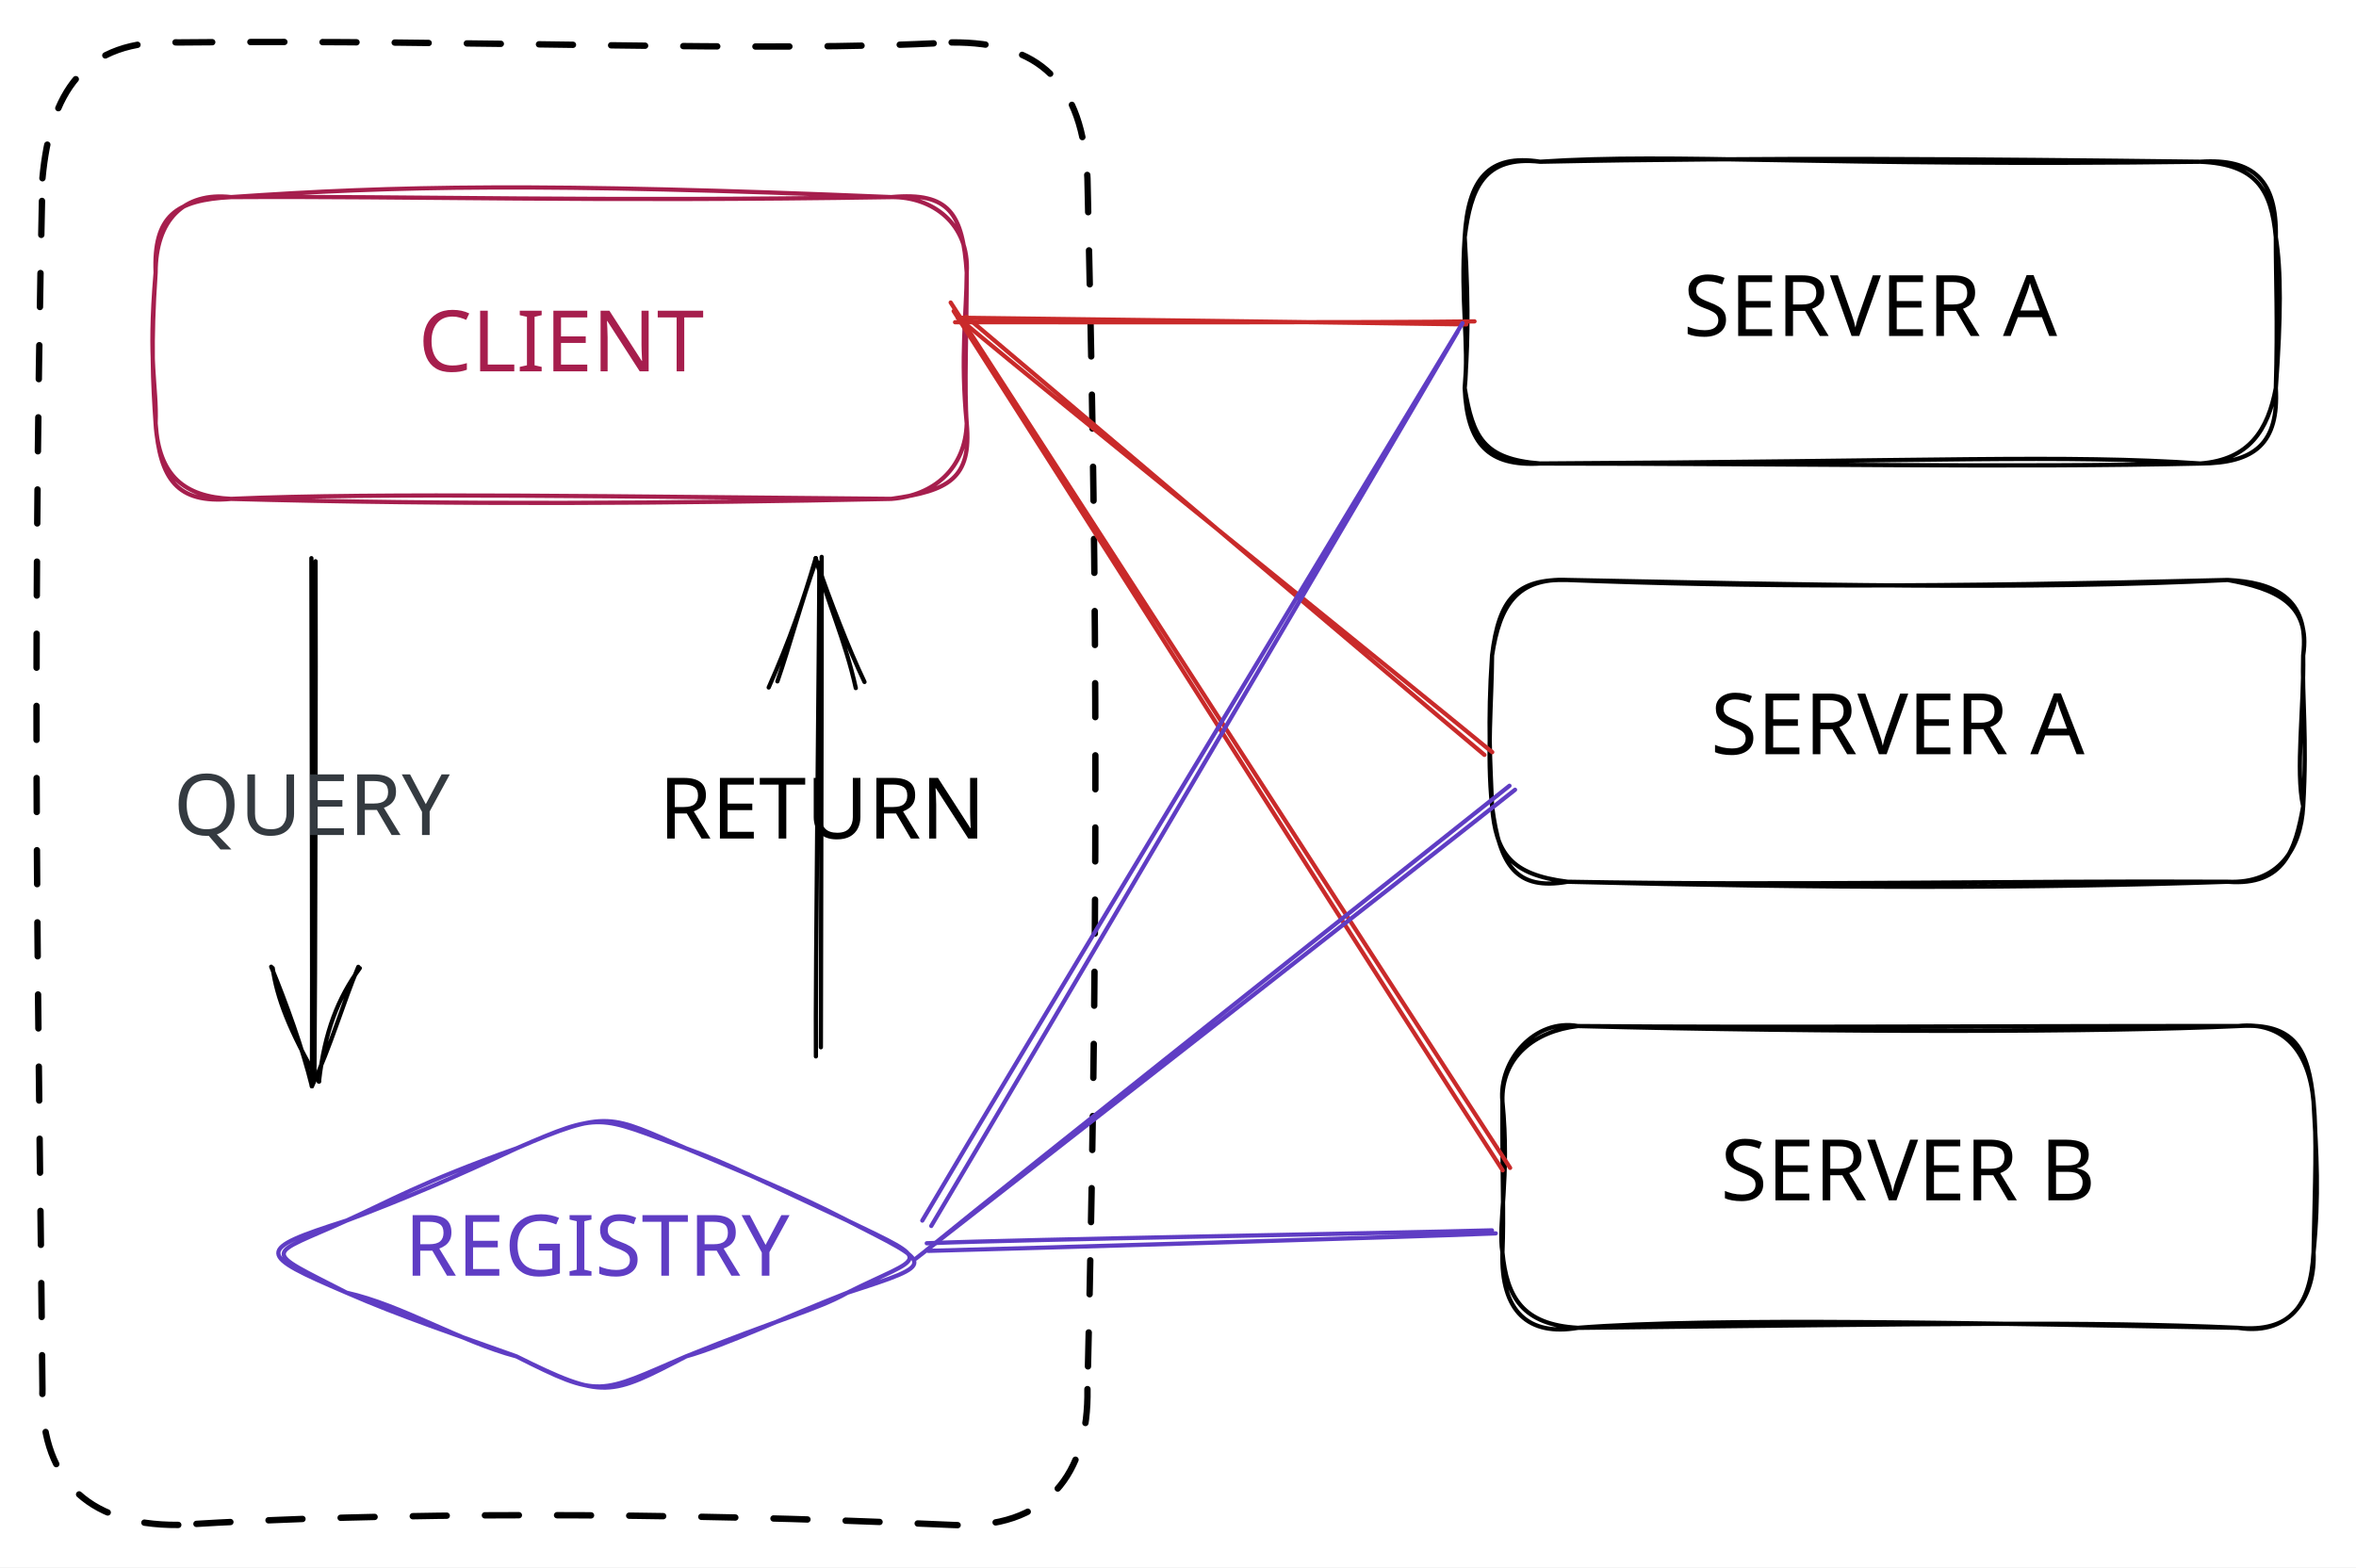
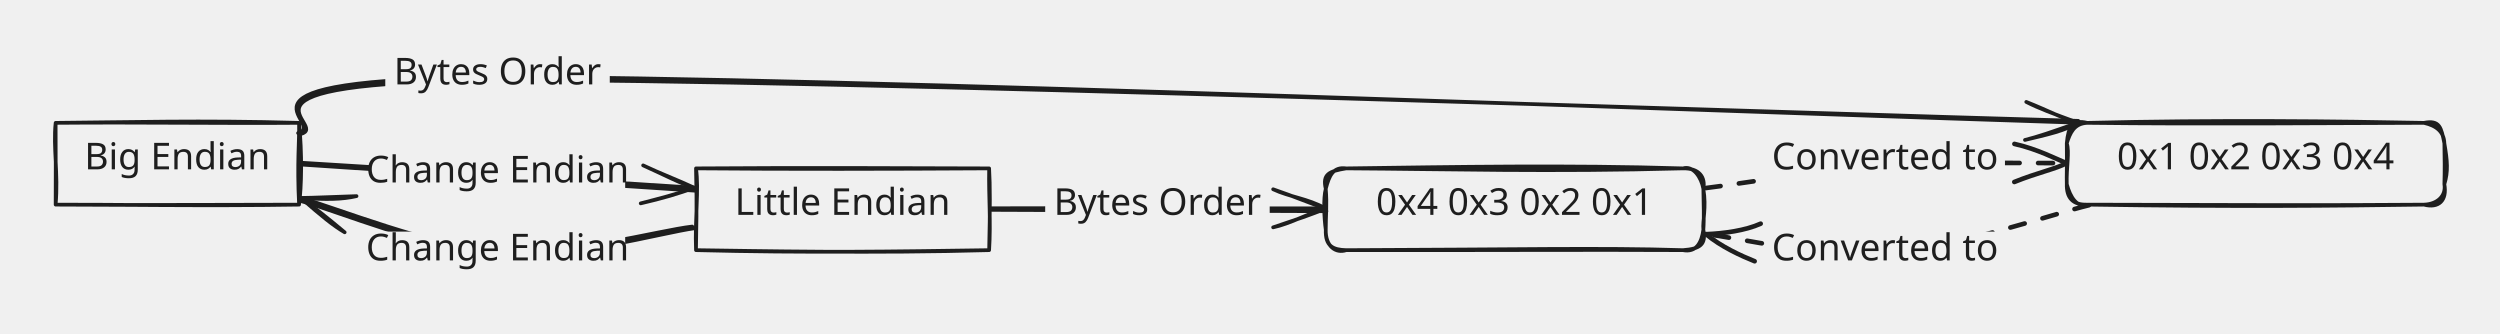
- <svg xmlns="http://www.w3.org/2000/svg" version="1.1" viewBox="0 0 555.111 369.333" width="555.111" height="369.333">
+ <svg xmlns="http://www.w3.org/2000/svg" version="1.1" viewBox="0 0 1348.068 179.887" width="1348.068" height="179.887">
  
-   eyJ2ZXJzaW9uIjoiMSIsImVuY29kaW5nIjoiYnN0cmluZyIsImNvbXByZXNzZWQiOnRydWUsImVuY29kZWQiOiJ4nO1cXFtT4khcdTAwMTR+91dY7uvA9v0yb4KMXHUwMDAz421cdTAwMDBHZWtrKkNcIkYgQVx1MDAxMlx1MDAwNN2a/74nQUlcYlx1MDAwNImCk62dnlx1MDAxYYXuTtKX8/X3ndNcdTAwMWT/2dnd3fNcdTAwMWZcdTAwMDbW3sfdPWvSNnq2OTTGe1x1MDAxZoL8e2vo2a5cdTAwMDNFJPzuuaNhO6x54/tcdTAwMDPv459/XHUwMDFhg0GxY/s/XFy3W2y7/ellVs/qW47vQcW/4Pvu7j/hz9iDhlbbN5xOz1xuL1xii6JnMZLMPHGd8LGMXHRBXHUwMDE0k2xWwfZcdTAwMGXgab5lQum10fOsqCTI2rv63DYnZfus6d+5bumRX/Tco2b00Gu712v4XHUwMDBmvWmfjPbNaFx1MDAxOGuS51x1MDAwZt2udWGb/lxylONE/uw60/BuoFx1MDAwMbPioTvq3DiW581d5Fx1MDAwZYy27T9cdTAwMDR5XGLNcqeD8HE3ypnAN0pIUUDigmmGXHUwMDE5XHUwMDEys9LgeoJkXHUwMDExXHUwMDA3iXGENaeYJFpWdnvuMGjZXHUwMDFmKExR035cdTAwMTjtblx1MDAwN9rnmLM6/tBwvIExhFx0i+qNn/pMmChcdTAwMTJIXFxzgpliVM2q3Fh258ZcdTAwMGZcdTAwMWHLdJFCYpQjrriOJsezwnnRUmOqYvlBXHUwMDBiXHUwMDA2VTO0j7/jw+aYT8P2bDCRydCnnJ9RX4L6lZipRbdcdTAwMWFcckxjalx1MDAxM1goKTlcdTAwMTNaU61n5T3b6UKhM+r1ojy33Y3MaCf2rGzWq2Sa9WItXHUwMDE1tIdKtbb5lvRB9Xvj+Or85FHWhuWzXHUwMDFm7v6Xk1xym6/nXHUwMDAy5DdqvalcdTAwMDZcdTAwMTFaL6NFXHUwMDBlSVx1MDAxMo60XHUwMDA0XHUwMDEzT7deQ2CLma+3XqxxXHUwMDFhUGbWK1OrPFmvYlxiXHUwMDBirmLN3JL5zq6Jro7ZnG9Nolx1MDAxZcYs5OiqTu3OUVx1MDAxM09GrW/71qWm49OzvVm9n1x1MDAxZpbfdnox7p2NLP+iVJnc305q6PzWbNRcdTAwMDfzT3l+vjFcdTAwMWO643Xv651cdTAwMGVrJ9WTUfVx4p02PpVH142yWu++T59WYFlcdTAwMTMgXHUwMDAxuiksz41rXGbGmKbBmGqsXGJcdTAwMTjE2iBePkU5XHUwMDA3MUOsqJTSXGJJXHUwMDBla9ZcdTAwMDKKXHUwMDA1L1xugFxyXHUwMDAxXGIjycj2QKzQXCJoiUyiXHUwMDE0I6klw1xuq1xmMJ2zmSx0wphcdTAwMTRcdTAwMTJlMMFosl3Hb9iPVkjjc7mfjL7de5ibr9A2YXzKR9XKSTM+hJ5cdTAwMDXPnHLKXFzt/Z7dXHSsd69ccr2whnOG7dsg7mZcdTAwMTX6tmnGXHSsXHJNMOCew+o6xONcdTAwMGXtju1cdTAwMTi95nxcdTAwMGJXXCLNtI2+65jLwYbS0IYl51pRvb7k81x1MDAwZva5PVx1MDAxZd9cdTAwMTfuW/fnLdHqXHUwMDFig0cr73Cjkq3gTMZ1IMOwVkxcdEpUsl1cdTAwMTHa+DU12+xccpTJlyg8IZJwoyCpXHUwMDE4lrGC15BcItlcdTAwMTYpfq82hj5uXHUwMDE4d9Z5XHI/1r+09nv6LFx1MDAxYslQ0OBcdTAwMWJcdTAwMTOMaSQjdKrZI6E5XHUwMDA2xbi+3S/vdN7tXq/SikyqonxcdTAwMWa7R0vsfpFmKFx1MDAwYphcdTAwMWaRLGLw1SyjKVx1MDAwNpH8bixTr1x1MDAxY1ZcdTAwMWLN+tW78sxcdTAwMGKLdZJnZm1cXFx0t6mmXFzGMzqVZzT42lx1MDAwNJNcZrJutcjNK96UKFwiLVx1MDAwNPRcdTAwMTR4VWg1hzeAWFFCXHUwMDAyb4czpYhKxdtbXHUwMDAzXHUwMDBiS0RcdTAwMWSOifonuFx1MDAxMU00RUq+LXSwNZppNFx1MDAxYmO1j5qOXHUwMDFhW0atZbvlhnrMSDNcbtGod1x1MDAxOSDu+cbQL9mOaTud+V4/Rd/W0XHhotBcdTAwMWVcdTAwMDVDgEDOc1wiXHUwMDE0XHUwMDA250YqzjiJVepcdTAwMTiDoM0scJWR1uDCY8GQWFx1MDAxY1jLMaM2zXfD8Pyy2+/bPlxmwJlrO36yRtij/Vx1MDAwMLo3lmEmS+HO8bIkxlx1MDAwN8FcdTAwMWTnp/Kv2ISh+Oyh2ee/P7xcXFx1MDAxYswyqr9cdTAwMTP/nZXtdWpcXJNcblx1MDAwZTpXZCD75aaX98WHk1WLXHUwMDBmSGAlXHRcdTAwMTVhuJFpSVx1MDAxM1xyi1ZcdTAwMWaQXHUwMDBiXHUwMDA2e8PqI9ZcInssOJVcdTAwMDKER5bl51xybM+VzKI438b2X88r70z1L/BlkuqnXHJ8XHUwMDFkz5NcdTAwMThzJaCmXHUwMDE41Vx1MDAxODNF1oba6iBZTqFcdTAwMDZqulxi/yUjXHUwMDE0UMfiS0sorFx1MDAxOfuFRI9FXHUwMDExXHUwMDA38V+AOlfgSi7uXHUwMDE4XHUwMDAwz2jgo5zyvmtUW+PbWr170Kt4t83rq97AO87I++DcRSb4et5PcuRcdTAwMDZcdTAwMTVBXHUwMDAxJFx1MDAwMSy0sFx1MDAxY1x1MDAwM2YoXHUwMDExMnKRXCJJQIuaU8W4wFx1MDAxMsQjzOfCmP9nib+waKdcdTAwMWJcdTAwMTJcdTAwMDI41Vx1MDAwYqGKIIZVLFx1MDAxY/bS6rTcXHUwMDE2c746MUGLXHUwMDE0Rlx1MDAxNGxcdTAwMDZ+gFx1MDAxYUhcYlx1MDAwMV5cdTAwMTRaY6V1IFx1MDAwNOj2tjdj3t5cblx1MDAxZMDB6Vx1MDAwN1x1MDAwMLB3cvrB639Pp795Xj95V1x1MDAxZPBcdTAwMDKfLrr8YVx1MDAwYldcdTAwMDJt5YYspqlRNoZcdTAwMDJnR7H1xYA/+VqgjfuSQy2z3v9WNjud8m3e4Sa4XGbZnlx1MDAwM+AkRUzOwVxyIFx1MDAxOFx1MDAwNpdcdTAwMTUlRHKqY6dccjaNt41syGJcZrmwXHUwMDFlb/08wevEQaUy6Xq1z6dnqCBbnvd9xLqnd5nEXHUwMDAxrFx1MDAwMIptPfZcdTAwMWNcdTAwMGKmLmy50GDcWVx1MDAwNlgs73TOYSFcdTAwMTFcdGPPmOhAXHUwMDAyxywthFx1MDAwNYCGXHUwMDAwaFx1MDAxOOBFccy3iFxutFx1MDAwNFx1MDAwNkvcUUpcdTAwMTGSVL/LXHUwMDBlZ2ZcdTAwMWJ8XHUwMDFiXHI1KvVvlfru/vvGnlev5UlcIpq18fVURGiqX8olXG72lTPEn1x1MDAxMcdcdTAwMTdcdTAwMGadUrszvj3EtEVp4fHsR94xJ1x1MDAwNFx1MDAwYlx1MDAwZpRJXHUwMDAwXHUwMDE1XCKSzrulXHUwMDAwxpCoXGInWEtcIrZcdLqNUJFcdTAwMTaaSolyejboXHUwMDE074tLeXJcXKqeuv7p7UXhqFUv55CKsEx1iFxiZjSIXmTwiJb3Oue4XHUwMDAw5zqwfNBgXGLsLOFcdTAwMGZxXlTggCjCJJJQ/suZXGK8fawkznSk8zdcdTAwMTWtoKJcdTAwMTfW8m1QkUo94IY5Z5hcdTAwMTOl18fc0bevelhr2odcdTAwMDeTXHUwMDFh+SQrXHUwMDFltquXececXHUwMDEwXCI8ZS3B4Vx1MDAwZXZcdTAwMWHn3VwiRlVwXHUwMDAwTsHqTjWIwe2FSDdCRYRcdTAwMDXZ8Wbmioro50vzdn9I7ol8uOlObo94a3CQQypcIiQ9Nlx1MDAwN0uzppqvf3p7eadzjlxuiVFw5oZcdTAwMTCNUFx1MDAxMFxmmPeKmEBFXHI6XHUwMDE1XHUwMDA0nFx1MDAwNmDEQ/dcdTAwMWLnXCK6XGKDRS5cIojDPyoy7Vx1MDAxNfzHuKj0rlxc9MJansJFpdVcXFx1MDAxNLZ5mfQjqcE5Qlx1MDAwNGJEZdhcdTAwMTQv1PfRl4O267JJf9y/Ro5j1XKPN8FVyEJANDiQVfOb4kSSkIVcdTAwMTRnWiFcdTAwMTY7MJjEW1tcdTAwMTODXHUwMDE4b8BcdTAwMWJB4YFvLFx1MDAxMOZcIiZBZ+BDSexhRlxiV8CeW9+nW1x1MDAxNTBngVx1MDAwYvZcdTAwMWFIrr2Vts2DLHNlXHUwMDFi3cwqpM1o4uqd+O/M+I0xwIKMlKCsRFx1MDAwNlx1MDAxNdk/rvmnd+3LIS3ftG5H47ostFx1MDAxYbnHr6DhsShFtWJUJreypuGOXHUwMDE5mfJEuzaJ3+l7VVxma03AO1tcdTAwMDJgcO+C1oCQ4VxchFx1MDAwN7iWIJpKLVhsh/JcdTAwMTcgmoNcIo4m4zein1MhdY6npVx1MDAwYtO7KZCjVJJWiErgaLH+VsFheXx8TJqV67tG67h8XFybXFzdXHUwMDE1zvNcdTAwMGZymVx1MDAwMq7pMfX0Leo3w5qiQFx1MDAxZUhcdTAwMTaw/1JUXHUwMDEzhJeGjp4hLVx1MDAxMchWpN5cdTAwMTajfCuiXHUwMDE551le2fv/IDplesPCxMxuXGLNOnVcdTAwMGZCq2DXT2aItZJcdTAwMGVlzuikcVkoXGZa1fvh8fjwwsg9mLlYqbjT3sTa+DsnhL/E2Fx1MDAwNKM5+Vx1MDAxZmvr81x1MDAxYilcYlx1MDAwNFxiXHUwMDEy/JdcdTAwMTI2NCzm1P6G93MqpE5xkFx1MDAxNid3Q1xil+l/goCAOyBBXHUwMDFmrO9Uj1x1MDAwZvstWe5+u+tcXJWuR92r40LFyf1rLkJMXyuTLFxiUi2ockWKXHUwMDFhXHUwMDEyVSB150X7xjHOUOhcdTAwMWSAXHUwMDA3wFJlOUYvXHUwMDA0dzXIOVx1MDAwNeay9dctV4Kccv3bz16sXUif4yAtzu6GUFx1MDAxZTs1mTzWXHUwMDA2frdcdTAwMDRyWz9S7fvNkeXdN0aHVqVk1Myqdrr9/IOcXHUwMDE1g1x1MDAxOLPAiFx1MDAwNlx1MDAwN3RcdTAwMTKRapX4Kznbw/j01MKCXHUwMDAwn1x1MDAwMZwlXGZgUaNcdTAwMGIpNObxXe5fXHUwMDAxcPjwm8VcdTAwMTdrXHUwMDE3UiY4SFx1MDAwYlObXHUwMDA27p2n2+9cdTAwMTmDQcOHkZ/NIEy1bT5tXHJEndi7t61xadFcdTAwMTL/uFx1MDAwZVNcdTAwMTBtXHUwMDBmpznAplx1MDAxNZrDz52f/1x1MDAwMrBKhS4ifQ==
+   eyJ2ZXJzaW9uIjoiMSIsImVuY29kaW5nIjoiYnN0cmluZyIsImNvbXByZXNzZWQiOnRydWUsImVuY29kZWQiOiJ4nO2ca1faWFx1MDAxN8ff+ylcXDxvS+bcL30nXG5VR6tVq5VZs1xckaSQilx0kijgrH732UEkJ4hcdTAwMTAskdBncNFCrjvnnP/v7L2zwz9cdTAwMWKbm6Vo0HFLXHUwMDFmN0tuv2G3Padr90pcdTAwMWbi5Vx1MDAwZm439Fx1MDAwMlx1MDAxZlaR4fcwuO82hlu2oqhcdTAwMTN+/ONcdTAwMGa707GaXnRcdTAwMWRcdTAwMDQ3ViO4fdrNbbu3rlx1MDAxZoWw4V/wfXPzn+G/xom6biOy/WbbXHUwMDFk7jBcXJWci00u+1x1MDAxY/jDs2LBiOSSXHUwMDEzPN7CXHUwMDBid+BskevA6u92O3STNfGi0uXgqvOjeqaZdirnxzby7TP9JTnpd6/dPo1cdTAwMDbtoVFhXHUwMDAw156sXHUwMDBio25w4154TtR6blx1MDAwMGP5a3t1g/tmy3fD+OJcdTAwMTMzg47d8KJBvFxmofHSp1x1MDAxNvi4mSzpp77F21NlXHUwMDExzVx1MDAxOWeIcFwiXHUwMDE053zCkO2gXHUwMDFkdGND/ofd+C8x5dpu3DTBXHUwMDFl31x1MDAxOW9cdTAwMTN1bT/s2F3onWS73uhcdTAwMTIxxVx1MDAxNlx1MDAxMVxmayQkVUTh5JpbrtdsRXHfMFx1MDAwYmn4U4gjTiVOLjF0h52AhZZwjUyOV8QmdPac4Wj4O2n5rn3r7sV7+Pftttl8vjNqvtSK63hFdXJgmYMrNcBcIrefXFyhMVx1MDAxZbwyu7itV7ajRu+id/+113D75UZpvN3PXHUwMDBm01x1MDAwZvu0c9/dV9WwKvqf+1wi7O19w/2HvSB9lufz291u0Mt63EHd/tJpePp7vdlsVHDt4miwX1vCcZ3rL6E4P7r8UXs8Ojzx+uHD0clOtuOOPiX9dd9x7CeZYYlcYkVcdTAwMThRJkVcItW2599M9lk7aNwkytwwXGZeXHUwMDFhXHUwMDEwQFx1MDAxN1JcdTAwMTEuM1x1MDAwM6FXXHUwMDBivl9Vd53e9lx1MDAwZlf5XHUwMDAz+XBbPrwsNlx1MDAxMCjjwFx1MDAwMEWkUkhxTSVPXHUwMDExQlx1MDAxMEux6ZJcXDYguLKQUFhcblwiNKeY8LdcdTAwMDCCXHUwMDAzXHUwMDFmXHUwMDE4sIxcdTAwMTeTXHUwMDEw2KlcdTAwMTHe3q9Vr/a+qfNylYR3W5lcdTAwMTW3doQ4PLo6vbx0ar7Tkq63c6vdr+HvRFxipUBcdTAwMWJIy+yA4L3a3ec/b07UduPT4Z3cXHUwMDEx4ZF/XWxAYKSYxVx1MDAwNMKaYfgsXHUwMDExS1x1MDAwMeJcdTAwMWRdXGKCqCWQ1Fx1MDAxYzBFXHUwMDA0lm/yIFx1MDAxNOWaMK3xr1x1MDAwM1wiXHUwMDE58s/jiI6W/FxcNjeuK9Xd6kndvz3/dNa87z3u+vvo7lx1MDAxZGbqmcct68vPj1enXGJfVfT5tZRcdTAwMDfsplZdwnFvLsWJ6lx07Vx1MDAxY3dIcFx1MDAxMXaP7s8vy0vlXHUwMDA2Xy03IMpcdTAwMDA7QFKZudHxulvBp6+CXHUwMDFkbrfKvb3mebDdcYrNXHJcdTAwMDHYUEpQXHUwMDE2z8lcbmS7XCK/YinUkFx1MDAxMFx1MDAxYVJcdTAwMDWYWytqyN2D4IxVe4PT+tebircvWf+h/Vx1MDAwZbP3f9SYTY2n808hXHUwMDA2fY1cdTAwMTjgXHUwMDEyY8yw4ZzPI8ZsZ7GQxIhTXHUwMDA0pk835Fx1MDAwNFx1MDAwMk7kXGJcdTAwMDdcZtKn7CVcdTAwMTJgOcZKJy/6glx0SHJcdTAwMGWjXHUwMDAzLSFcdTAwMTnxklx0JC8m2NrRJ9eNw69cdTAwMGb7OyFquI9lfVxcX1xcXHUwMDBidFx1MDAwMS1cdTAwMTi9Z3ejiuc7nt9MX/UoqbeXIa1cdTAwMTa3aNC4j5ugjCwsXHUwMDE4Zlx1MDAxMLtymG4gYMfU2Kxpd2KrX7Sk6zvzjZhcdTAwMWTKXHUwMDFiRoBcclx1MDAxYUO7aMRcdTAwMTmliCfpglx1MDAxOSa07TDaXHUwMDBlbm+9XGKa9jjw/GiyXHSHbbVcdTAwMTWDouXaL1x1MDAwNlx1MDAwZlxcgrlukiid+IjpQfKXMVx1MDAxNJA5LtD4899cdTAwMWambk0wNTVcdTAwMTK/YMmEOpKDbJj/L4+AWCnMXHUwMDE4Izw7XHUwMDAyZ8e1hUQgXHUwMDA1V0RqlUKgXHUwMDA2P1xu01x0XHUwMDEz3lx1MDAwMYFcdTAwMTRZjGiUvIxmXHUwMDE4IZCoWHuIJb7dOiBcdTAwMTC32t6jqv95uls92D45XGK3dki5XyxcdTAwMDQuQJ+4Z7BQWoA8iNREgsctlkXBzChcdTAwMWXZgbSCXHUwMDAxIbRmSlxuorPYsU4oLGMkLI6luVx1MDAxM8hHYD13zylcdTAwMTQtY25RjEyF5Y9RiVmc5dXZY8/Z6YNCYnSaJ8moxeikXHTLw6jmylJxYun59Vx1MDAxMqhEWVQl3uJcYqKKUMGIUOvlRnrnx99oRVxcfSvXT/bqdddcdTAwMGIr95/zTeDm5kY+s4tcbo4g0NfQI1x1MDAxMOtzY8tfYujsnG/KXHUwMDBlKVx1MDAxNVaScFxub8U1y2DCOuFzXG49yyBcbqXkvD01l9PVNTxcdTAwMDa3XHUwMDA0lSZHee5cdTAwMWPlQnNcZiDKnvqfnU8pJEY5opZcdTAwMTLjSXyI0aesXm5cdTAwMTjFXG7DXHUwMDEwMVwii8RcdTAwMTdcdTAwMWVzNDEyKVx1MDAwYsBcdTAwMTRcYsqT7lpcdTAwMDeGPjZcYv0yqFx1MDAxZkVU9jq98uW1XHUwMDE4oPtiMTSzXHUwMDFmWn52RFx1MDAxOWGIS84hXoPIYmlcdTAwMTCdnVx1MDAwMJ/iXHUwMDEwL27HWpFUoVdkMrF7TvgjXGJcdTAwMDI/jVx1MDAwNEm2mMe/2XnfZfDPscOWu+R7n1pYiKVLXCKAUHlcdTAwMTKQIGUhboRcdTAwMDVTQnNcIsEqYUx4hjnP2UlcIiVcdTAwMTNUr1dovi+OL863XHUwMDBlayd3l0Hl6mDr8PxcdTAwMTBv5ZupX1x1MDAxNIlcdTAwMGK4c08k4phcdTAwMTOgdOzSKZopO5hcdTAwMDdcdTAwMTGRUExcIsaoXHUwMDE2glx1MDAwMlx1MDAxNnVcdTAwMDY71omIXHUwMDEwmmuLXHUwMDBiNZZcdTAwMDQ2d1x1MDAwN8HwtGDmXHUwMDFljyD5ilx1MDAwZeNcdTAwMTdcdTAwMDYuoORkXGInx8tcdLlcdTAwMTQxhcRcIreAZt9cdTAwMTErJnGVUpbW6chdXHUwMDEyi1x1MDAxYbePl+5yam5pw8tN7lx1MDAwMVx1MDAxMVx1MDAwYlGjj1xyXHUwMDEyP1OWXHUwMDEyISS4nrlUk+RG2fLVnmrw6PDm0/bVXHUwMDAze/zx593j2VmxKLso3TBcdTAwMDRcdTAwMDCUYIifNdFMXHUwMDEww1x1MDAxZnqn6H3kXHUwMDAxI1x1MDAwNk2kXHUwMDExhVx1MDAwMFFqSsjvXHUwMDE2w2tpMUVcdTAwMTLHk5t7l19KZq4nq5mpvrlHyUTX1MCffNDAXFw2TotSSTTVXHUwMDFjZafr9GLvQsfzmFtcdTAwMWNEQiQ0LpUwYU5kSOW71fqi+K6p1pRD4I7MTJfh41x1MDAxYYWEI9pqRJQkeFx1MDAxObV7s4t755EvMWBcdTAwMDHyfVx1MDAwZvzo1Ht8XG6fUktr9q3XXHUwMDFlpLp1OIKhXHUwMDE5K15zs1xujLL9UmrdVttrxiO61Fx1MDAwMJvdbmqwR17Dbo83uPVcdTAwMWPHrE9rwFx0bc93u1mypKWg6zU9326fzbBcdTAwMDfawN1cdTAwMWRPmpbRcdd26MZrh823XFzFXHUwMDEy6FxyrjnINrNip1x1MDAxN19cdTAwMTdasVRgXHUwMDBiwyRcdTAwMTLPbpxwmi6ii1x1MDAxZCMlqFx1MDAwMFeVg2hFjmk5XCIsXHUwMDA2ikVCYEFS5JglWIUhXHUwMDA2VVxc5l6NP0+wxFx1MDAxY6y5XG72XHUwMDAwJvG2m69m5zxmMqnZV0xaiWzjWlx1MDAxOUU1Zdkn2um1z4WWbXxcdTAwMWbcXHUwMDAy2Vx1MDAxMiw0zLVYpSs63nGilVx1MDAxMKdKreN0kKJcdTAwMDQl0eVcZtlycPDAcrryafb9VIv6eFx1MDAxM/VcdLwpvFlOup3z9Mekbl81aiXKlUIwyrTIXjgwvfy40MJcdTAwMTWgW8FcdTAwMTGFS9VKc6PG553n27foXHUwMDE2M1x1MDAwMeBcdTAwMDF/OvfHY3MpjXqjcNlIXHUwMDFmsU5wTsKd8/jFS+G+YtRKhKulkpLiXHUwMDA1QtvpNcKFXHUwMDE2Lky0XHUwMDE241x1MDAxOIFuWfrh0cFwRrM0Qkb5XHUwMDAwmzBsmc+5SyBcYig39pLNp2ln+slcbmOtKF25n/x+wt1uQUfm7CfPeVx1MDAwNmJStq+YtFx1MDAxYT9ZUIpcdTAwMDRcdTAwMDR+2Vx1MDAwYkyml7WusWq1sHSOXHUwMDE1e29RKlx1MDAxN1x1MDAxY2DKl3FX9T+hJkKdU6lfZKEqpWFMXHUwMDEwlT1ccjW9dLLYOpXSip9Z5UxcdTAwMTDBXHUwMDA0U2mhkrhGwkjXXHUwMDFi0Fp+XCJcbluIg2+OJJNIXCIjSJ0hW1A4oUwspcj213T7pmKtt2WOXHUwMDA3kVx1MDAxYm5cdTAwMWV1XHUwMDFkU5hLVe2cwvBcdTAwMTep42lcdTAwMDatZnLFSlx1MDAxM8XJXHUwMDAyXHUwMDBmYE+v1Su0aDmlXHUwMDE211wiXHUwMDExbUqzT7FswXRcblx1MDAxNyUo9I1cXPn8+lvpdHblcYF1qrBcdTAwMDZfa5FcdTAwMWZKmF5AVmidapCKXCJcdTAwMTLUwlx1MDAxMVxmfZnOOeXtXHUwMDA0XHUwMDEzbVx1MDAxMa2VQjp+vpJnSjRpocFcdTAwMGIuQIL4TVx1MDAxNShv84JcdTAwMDM/lp3rbEZBTjKdUyD7wlx0nmrRiu7F0viHXHUwMDEzkcqu0+klSGus0+E9nVx1MDAxY2/kvEWnXGbCW4JJ/j+X+H+l0zlllTnodGNUPVWyO53TXGLat/RcXK9cdTAwMDZcdTAwMWTqOaNGStq09OC5vcrsXHUwMDExtjHSfyw1d1h/+HPj579Xwt+ZIn0=
  <defs>
    <style class="style-fonts">
      @font-face {
        font-family: "Virgil";
-         src: url("https://unpkg.com/@excalidraw/excalidraw@0.14.2/dist/excalidraw-assets/Virgil.woff2");
+         src: url("https://unpkg.com/@excalidraw/excalidraw@undefined/dist/excalidraw-assets/Virgil.woff2");
      }
      @font-face {
        font-family: "Cascadia";
-         src: url("https://unpkg.com/@excalidraw/excalidraw@0.14.2/dist/excalidraw-assets/Cascadia.woff2");
+         src: url("https://unpkg.com/@excalidraw/excalidraw@undefined/dist/excalidraw-assets/Cascadia.woff2");
+       }
+       @font-face {
+         font-family: "Assistant";
+         src: url("https://unpkg.com/@excalidraw/excalidraw@undefined/dist/excalidraw-assets/Assistant-Regular.woff2");
      }
    </style>
  </defs>
-   <rect x="0" y="0" width="555.111" height="369.333" fill="#ffffff" />
-   <g stroke-linecap="round" transform="translate(10 10) rotate(0 123.1111 174.6667)">
-     <path d="M32 0 M32 0 C101.68 -0.74, 170.64 2.51, 214.22 0 M214.22 0 C234.91 -0.14, 245.15 9.46, 246.22 32 M246.22 32 C247.99 109.24, 249.36 187.82, 246.22 317.33 M246.22 317.33 C246.56 337.09, 236.82 350.59, 214.22 349.33 M214.22 349.33 C146.24 346.24, 80.65 346.29, 32 349.33 M32 349.33 C9.83 349.47, -0.59 337.68, 0 317.33 M0 317.33 C-0.73 235.86, -2.74 155.08, 0 32 M0 32 C1.85 12.18, 9.45 -1, 32 0" stroke="#000000" stroke-width="1.5" fill="none" stroke-dasharray="8 9" />
+   <rect x="0" y="0" width="1348.068" height="179.887" fill="transparent" />
+   <g stroke-linecap="round" transform="translate(30 66.25045) rotate(0 65.6321 22.04545)">
+     <path d="M0 0 C45.46 -0.41, 90.45 0.35, 131.26 0 M0 0 C39.1 -0.32, 78.52 -1.5, 131.26 0 M131.26 0 C132.93 16.5, 132.62 34.46, 131.26 44.09 M131.26 0 C131.46 10.67, 130.13 20.6, 131.26 44.09 M131.26 44.09 C79.92 44.93, 28.31 43.98, 0 44.09 M131.26 44.09 C93.25 44.09, 54.02 44.46, 0 44.09 M0 44.09 C1.51 27.22, -1.43 13.3, 0 0 M0 44.09 C0.03 30.66, 0.1 17.78, 0 0" stroke="#1e1e1e" stroke-width="2" fill="none" />
  </g>
-   <g stroke-linecap="round" transform="translate(36.66669 46.44446) rotate(0 95.55556 35.55556)">
-     <path d="M17.78 0 M17.78 0 C56.45 -2.66, 91.1 -3.39, 173.33 0 M17.78 0 C60.82 -0.27, 102.3 1.13, 173.33 0 M173.33 0 C187.07 -1.26, 190.18 3.96, 191.11 17.78 M173.33 0 C183.03 -0.14, 191.78 6.32, 191.11 17.78 M191.11 17.78 C191.07 27.61, 189.56 37.33, 191.11 53.33 M191.11 17.78 C191.1 31.04, 190.51 45.41, 191.11 53.33 M191.11 53.33 C192.28 66.35, 186.87 69.2, 173.33 71.11 M191.11 53.33 C190.8 63.87, 183.41 70.37, 173.33 71.11 M173.33 71.11 C121.65 72.21, 70.55 72.55, 17.78 71.11 M173.33 71.11 C112.77 70.61, 52.03 69.59, 17.78 71.11 M17.78 71.11 C5.04 72.3, 1.01 66.46, 0 53.33 M17.78 71.11 C6.84 70.63, 0.73 65.73, 0 53.33 M0 53.33 C0.33 44.05, -1.84 39.82, 0 17.78 M0 53.33 C-0.64 43.91, -1.15 34.43, 0 17.78 M0 17.78 C0.01 5.4, 6.65 -1.25, 17.78 0 M0 17.78 C-0.53 4.38, 4.75 0.67, 17.78 0" stroke="#a61e4d" stroke-width="1" fill="none" />
+   <g stroke-linecap="round" transform="translate(375.2983 90.79591) rotate(0 79.03409 22.04545)">
+     <path d="M0 0 C59.03 -0.47, 118.43 -0.09, 158.07 0 M0 0 C51.84 0.44, 101.8 0.34, 158.07 0 M158.07 0 C157.77 16.01, 159.06 28.14, 158.07 44.09 M158.07 0 C158.6 9.17, 158.61 20.92, 158.07 44.09 M158.07 44.09 C96.57 45.86, 33.06 44.54, 0 44.09 M158.07 44.09 C108.48 44.81, 59.73 45.64, 0 44.09 M0 44.09 C-0.68 26.7, 1.69 11.6, 0 0 M0 44.09 C0.16 32.8, 0.55 21.98, 0 0" stroke="#1e1e1e" stroke-width="2" fill="none" />
  </g>
-   <g transform="translate(92.22224 68.50002) rotate(0 40 13.5)">
-     <text x="40" y="19" font-family="Virgil, Segoe UI Emoji" font-size="20px" fill="#a61e4d" text-anchor="middle" style="white-space: pre;" direction="ltr">CLIENT</text>
+   <g stroke-linecap="round" transform="translate(1114.46 66.25045) rotate(0 101.804 22.04545)">
+     <path d="M11.02 0 C76.08 0.79, 141.99 0.11, 192.59 0 M11.02 0 C80.4 -1.75, 148.78 -0.9, 192.59 0 M192.59 0 C199.36 1.5, 203.43 4.87, 203.61 11.02 M192.59 0 C201.22 -1.72, 201.91 2.59, 203.61 11.02 M203.61 11.02 C205.28 20.72, 205.69 26.2, 203.61 33.07 M203.61 11.02 C203.78 18.38, 203.83 26.21, 203.61 33.07 M203.61 33.07 C204.69 39.48, 199.66 43.9, 192.59 44.09 M203.61 33.07 C205.21 42, 200.46 46.18, 192.59 44.09 M192.59 44.09 C143.43 44.79, 92.79 45.37, 11.02 44.09 M192.59 44.09 C141.26 44.53, 88.7 44.28, 11.02 44.09 M11.02 44.09 C2.98 44.34, -0.19 40.09, 0 33.07 M11.02 44.09 C5.51 45.83, 1.9 40.2, 0 33.07 M0 33.07 C-0.3 24.23, 1.57 15.54, 0 11.02 M0 33.07 C-0.14 27.96, 0.17 23.78, 0 11.02 M0 11.02 C0.83 1.8, 3.11 -1.94, 11.02 0 M0 11.02 C1.76 5.51, 3.86 0.34, 11.02 0" stroke="#1e1e1e" stroke-width="2" fill="none" />
  </g>
-   <g stroke-linecap="round" transform="translate(61.66669 262.1111) rotate(0 79 33)">
-     <path d="M100 8.5 M100 8.5 C113.38 14.14, 125.87 19.19, 138 25.5 M100 8.5 C109.94 12.07, 118.62 16.58, 138 25.5 M138 25.5 C158.24 35.92, 159.79 35.43, 138 42.5 M138 25.5 C159.13 35.67, 155.91 33.54, 138 42.5 M138 42.5 C130.74 46.6, 121.88 48.63, 100 57.5 M138 42.5 C123.52 48.16, 108.99 55, 100 57.5 M100 57.5 C79.35 66.37, 79.93 67.55, 60 57.5 M100 57.5 C82.02 66.83, 80.66 67.79, 60 57.5 M60 57.5 C46.74 54, 32.94 45.36, 20 42.5 M60 57.5 C46.19 52.55, 32.44 47.96, 20 42.5 M20 42.5 C-0.4 32.01, 0.91 34.11, 20 25.5 M20 42.5 C-1.11 33.46, -1.78 32.43, 20 25.5 M20 25.5 C33.43 20.48, 45.57 15.24, 60 8.5 M20 25.5 C29.6 21.2, 37.63 16.42, 60 8.5 M60 8.5 C80.19 -0.27, 79.08 0.78, 100 8.5 M60 8.5 C81.63 -0.91, 82.1 0.81, 100 8.5" stroke="#5f3dc4" stroke-width="1" fill="none" />
+   <g stroke-linecap="round" transform="translate(714.8863 90.79591) rotate(0 101.804 22.04545)">
+     <path d="M11.02 0 C66.67 0.34, 120.49 1.97, 192.59 0 M11.02 0 C70.06 -0.82, 130.44 -1.89, 192.59 0 M192.59 0 C201.44 -0.18, 204.8 4.79, 203.61 11.02 M192.59 0 C198.21 -1.7, 202.52 4.87, 203.61 11.02 M203.61 11.02 C205.36 21.19, 203.09 28.26, 203.61 33.07 M203.61 11.02 C203.68 18.91, 204.09 27.13, 203.61 33.07 M203.61 33.07 C202.67 40.14, 199.74 45.48, 192.59 44.09 M203.61 33.07 C205.19 40.94, 202.02 43.42, 192.59 44.09 M192.59 44.09 C147.47 42.68, 103.86 43.79, 11.02 44.09 M192.59 44.09 C140.06 43.81, 87.27 44.2, 11.02 44.09 M11.02 44.09 C3.92 43.9, -0.33 42.01, 0 33.07 M11.02 44.09 C5.42 45.99, -0.22 42.03, 0 33.07 M0 33.07 C-0.86 27.08, -1.39 16.22, 0 11.02 M0 33.07 C-0.03 26.17, 0.74 19.26, 0 11.02 M0 11.02 C-1.87 3.11, 1.74 1.53, 11.02 0 M0 11.02 C1.84 3.86, 4.01 -1, 11.02 0" stroke="#1e1e1e" stroke-width="2" fill="none" />
  </g>
-   <g transform="translate(86.66669 281.6111) rotate(0 54 13.5)">
-     <text x="54" y="19" font-family="Virgil, Segoe UI Emoji" font-size="20px" fill="#5f3dc4" text-anchor="middle" style="white-space: pre;" direction="ltr">REGISTRY</text>
-   </g>
-   <g stroke-linecap="round">
-     <g transform="translate(73.42996 131.6667) rotate(0 0 61.5)">
-       <path d="M0.92 0.59 C1.03 20.99, 0.84 102.07, 0.65 122.36 M-0.06 -0.14 C-0.04 20.4, 0.21 102.99, 0.05 123.56" stroke="#000000" stroke-width="1" fill="none" />
+   <g mask="url(#mask-xeJ8EsE6xNx6swIX1xvIo)" stroke-linecap="round">
+     <g transform="translate(161.764 88.796) rotate(0 106.517 6.5595)">
+       <path d="M0.69 -0.05 C36.2 2.34, 177.87 11.71, 213.32 14.05 M-0.41 -1.12 C34.95 0.96, 176.99 10.21, 212.52 12.41" stroke="#1e1e1e" stroke-width="2" fill="none" />
    </g>
-     <g transform="translate(73.42996 131.6667) rotate(0 0 61.5)">
-       <path d="M-9.18 96.44 C-8.21 103.34, -5.29 111.17, 1.72 123.19 M-9.53 96.13 C-6.05 104.58, -2.13 115.38, 0.06 124.3" stroke="#000000" stroke-width="1" fill="none" />
+     <g transform="translate(161.764 88.796) rotate(0 106.517 6.5595)">
+       <path d="M183.73 20.86 C192.87 18.46, 203.7 15.85, 212.52 12.41 M183.73 20.86 C195.07 18.24, 204.63 15.51, 212.52 12.41" stroke="#1e1e1e" stroke-width="2" fill="none" />
    </g>
-     <g transform="translate(73.42996 131.6667) rotate(0 0 61.5)">
-       <path d="M11.34 96.47 C6.23 103.52, 3.07 111.34, 1.72 123.19 M10.99 96.16 C7.48 104.43, 4.4 115.23, 0.06 124.3" stroke="#000000" stroke-width="1" fill="none" />
+     <g transform="translate(161.764 88.796) rotate(0 106.517 6.5595)">
+       <path d="M185.03 0.38 C193.71 4.54, 204.12 8.47, 212.52 12.41 M185.03 0.38 C196.07 5.32, 205.15 10.15, 212.52 12.41" stroke="#1e1e1e" stroke-width="2" fill="none" />
    </g>
  </g>
-   <mask />
-   <g transform="translate(39.42996 177.7612) rotate(0 34 13.5)">
-     <text x="34" y="19" font-family="Virgil, Segoe UI Emoji" font-size="20px" fill="#343a40" text-anchor="middle" style="white-space: pre;" direction="ltr">QUERY</text>
-   </g>
-   <g stroke-linecap="round">
-     <g transform="translate(192.8391 247.6667) rotate(0 0 -58.07863)">
-       <path d="M0.57 -0.89 C0.57 -20.16, 0.83 -97.12, 0.76 -116.44 M-0.6 1.26 C-0.75 -17.76, 0.19 -95.53, 0.21 -115.05" stroke="#000000" stroke-width="1" fill="none" />
+   <mask id="mask-xeJ8EsE6xNx6swIX1xvIo">
+     <rect x="0" y="0" fill="#fff" width="475.798" height="202.915" />
+     <rect x="199.451" y="82.855" fill="#000" width="137.66" height="25" opacity="1" />
+   </mask>
+   <g mask="url(#mask-yZaQpci9fZggcB1FWOyJF)" stroke-linecap="round">
+     <g transform="translate(374.798 122.768) rotate(0 -106.517 -0.3455)">
+       <path d="M-0.05 0.28 C-17.6 2.66, -70.23 17.38, -105.59 14.95 C-140.95 12.53, -194.2 -9.36, -212.2 -14.25 M-1.54 -0.61 C-19.14 1.33, -70.89 15.58, -106.05 13.01 C-141.22 10.44, -194.59 -11.13, -212.53 -16.03" stroke="#1e1e1e" stroke-width="2" fill="none" />
    </g>
-     <g transform="translate(192.8391 247.6667) rotate(0 0 -58.07863)">
-       <path d="M8.8 -85.53 C6.35 -96.7, 2.05 -105.83, -0.64 -116.16 M10.85 -86.97 C6.92 -95.22, 2.88 -105.87, -0.54 -115.58" stroke="#000000" stroke-width="1" fill="none" />
+     <g transform="translate(374.798 122.768) rotate(0 -106.517 -0.3455)">
+       <path d="M-182.55 -17.01 C-190.37 -15.21, -198.58 -15.1, -212.53 -16.03 M-182.55 -17.01 C-193.84 -16.68, -205.1 -16.1, -212.53 -16.03" stroke="#1e1e1e" stroke-width="2" fill="none" />
    </g>
-     <g transform="translate(192.8391 247.6667) rotate(0 0 -58.07863)">
-       <path d="M-11.72 -85.67 C-6.75 -96.89, -3.62 -105.97, -0.64 -116.16 M-9.67 -87.11 C-6.75 -95.51, -3.95 -106.11, -0.54 -115.58" stroke="#000000" stroke-width="1" fill="none" />
+     <g transform="translate(374.798 122.768) rotate(0 -106.517 -0.3455)">
+       <path d="M-188.94 2.5 C-195.1 -1.1, -201.54 -6.38, -212.53 -16.03 M-188.94 2.5 C-197.65 -4.8, -206.43 -11.8, -212.53 -16.03" stroke="#1e1e1e" stroke-width="2" fill="none" />
    </g>
  </g>
-   <mask />
-   <g transform="translate(150.7169 178.5881) rotate(0 43 13.5)">
-     <text x="43" y="19" font-family="Virgil, Segoe UI Emoji" font-size="20px" fill="#000000" text-anchor="middle" style="white-space: pre;" direction="ltr">RETURN</text>
-   </g>
-   <g stroke-linecap="round" transform="translate(345.1111 38.11107) rotate(0 95.55556 35.55556)">
-     <path d="M17.78 0 M17.78 0 C50.25 -2.16, 82.99 1.15, 173.33 0 M17.78 0 C70.56 -1.09, 122.45 -0.62, 173.33 0 M173.33 0 C186.37 0.53, 190.09 6.48, 191.11 17.78 M173.33 0 C185.79 -0.81, 191.38 4.28, 191.11 17.78 M191.11 17.78 C192.35 25.63, 192.34 36.36, 191.11 53.33 M191.11 17.78 C191.09 27.47, 191.59 37.61, 191.11 53.33 M191.11 53.33 C191.83 66.41, 186.17 71.02, 173.33 71.11 M191.11 53.33 C189.28 63.15, 184.86 70.24, 173.33 71.11 M173.33 71.11 C128.77 72.11, 79.38 71.13, 17.78 71.11 M173.33 71.11 C141.65 68.94, 110.59 70.6, 17.78 71.11 M17.78 71.11 C5.54 71.81, 0.58 66.52, 0 53.33 M17.78 71.11 C4.43 70.1, 1.91 64.87, 0 53.33 M0 53.33 C1.06 42.89, -1.03 32.81, 0 17.78 M0 53.33 C0.54 45.3, 1.12 36.36, 0 17.78 M0 17.78 C0.76 4.09, 5.6 -1.91, 17.78 0 M0 17.78 C1.42 6.35, 4.43 -1.51, 17.78 0" stroke="#000000" stroke-width="1" fill="none" />
-   </g>
-   <g transform="translate(389.6667 60.16663) rotate(0 51 13.5)">
-     <text x="51" y="19" font-family="Virgil, Segoe UI Emoji" font-size="20px" fill="#000000" text-anchor="middle" style="white-space: pre;" direction="ltr">SERVER A</text>
-   </g>
-   <g stroke-linecap="round" transform="translate(351.5556 136.6666) rotate(0 95.55556 35.55556)">
-     <path d="M17.78 0 M17.78 0 C71.72 1.05, 125.59 2.43, 173.33 0 M17.78 0 C60.41 1.68, 104.45 1.75, 173.33 0 M173.33 0 C184.42 2, 192.99 5.5, 191.11 17.78 M173.33 0 C183.79 0.52, 192.76 3.92, 191.11 17.78 M191.11 17.78 C191.34 29.95, 189.25 45.09, 191.11 53.33 M191.11 17.78 C190.81 28.19, 192.08 36.9, 191.11 53.33 M191.11 53.33 C189.29 63.39, 186.76 72.15, 173.33 71.11 M191.11 53.33 C190.58 63.25, 185.39 71.66, 173.33 71.11 M173.33 71.11 C125.67 72.72, 79.86 72.66, 17.78 71.11 M173.33 71.11 C122.12 70.83, 70.51 72.07, 17.78 71.11 M17.78 71.11 C4.39 69.45, 0.87 64.42, 0 53.33 M17.78 71.11 C5.77 73.21, 1.8 67.45, 0 53.33 M0 53.33 C-1.28 40.9, -0.06 28.53, 0 17.78 M0 53.33 C-0.38 43.67, -1.09 33.74, 0 17.78 M0 17.78 C1.78 6.09, 5.79 -0.54, 17.78 0 M0 17.78 C1.61 4.39, 5.78 -0.32, 17.78 0" stroke="#000000" stroke-width="1" fill="none" />
-   </g>
-   <g transform="translate(396.1112 158.7222) rotate(0 51 13.5)">
-     <text x="51" y="19" font-family="Virgil, Segoe UI Emoji" font-size="20px" fill="#000000" text-anchor="middle" style="white-space: pre;" direction="ltr">SERVER A</text>
-   </g>
-   <g stroke-linecap="round" transform="translate(354 241.7778) rotate(0 95.55556 35.55556)">
-     <path d="M17.78 0 M17.78 0 C77.47 1.54, 141.19 1.47, 173.33 0 M17.78 0 C65.63 0.39, 114.02 -0.04, 173.33 0 M173.33 0 C184.02 -1.15, 190.09 5.97, 191.11 17.78 M173.33 0 C186.88 -0.86, 189.86 5.52, 191.11 17.78 M191.11 17.78 C191.84 30.49, 192.43 39.76, 191.11 53.33 M191.11 17.78 C191.92 26.65, 191.46 36.15, 191.11 53.33 M191.11 53.33 C190.4 66.18, 185.54 72.21, 173.33 71.11 M191.11 53.33 C191.57 63, 186.31 73.17, 173.33 71.11 M173.33 71.11 C113.75 70.06, 50.23 68.59, 17.78 71.11 M173.33 71.11 C137.94 69.52, 103.06 70.19, 17.78 71.11 M17.78 71.11 C4.81 70.39, 1.01 63.94, 0 53.33 M17.78 71.11 C6.19 73.08, -0.39 67.41, 0 53.33 M0 53.33 C-1.11 46.57, 1.76 35.87, 0 17.78 M0 53.33 C0.38 44.24, -0.08 36.58, 0 17.78 M0 17.78 C-0.34 7.39, 7.56 1.17, 17.78 0 M0 17.78 C-0.95 7.96, 7.75 -1.81, 17.78 0" stroke="#000000" stroke-width="1" fill="none" />
-   </g>
-   <g transform="translate(398.0556 263.8333) rotate(0 51.5 13.5)">
-     <text x="51.5" y="19" font-family="Virgil, Segoe UI Emoji" font-size="20px" fill="#000000" text-anchor="middle" style="white-space: pre;" direction="ltr">SERVER B</text>
-   </g>
-   <g stroke-linecap="round">
-     <g transform="translate(346 75.77777) rotate(0 -60.44446 0)">
-       <path d="M-0.51 0.66 C-20.65 0.33, -100.34 -0.66, -120.32 -0.91 M1.42 -0.05 C-18.87 0.28, -100.58 0.14, -120.97 0.15" stroke="#c92a2a" stroke-width="1" fill="none" />
+   <mask id="mask-yZaQpci9fZggcB1FWOyJF">
+     <rect x="0" y="0" fill="#fff" width="688.832" height="253.197" />
+     <rect x="199.451" y="124.887" fill="#000" width="137.66" height="25" opacity="1" />
+   </mask>
+   <g mask="url(#mask-dbQs6VOYjFzOMRixsvORD)" stroke-linecap="round">
+     <g transform="translate(161.764 71.387) rotate(0 478.9125 -14.4435)">
+       <path d="M0.28 0.93 C17.98 -3.74, -52.92 -26.86, 106.85 -28.06 C266.62 -29.25, 816.9 -10.03, 958.89 -6.22 M-1.03 0.37 C16.48 -4.63, -53.87 -28.81, 106.08 -29.74 C266.03 -30.67, 816.44 -9.53, 958.68 -5.22" stroke="#1e1e1e" stroke-width="2" fill="none" />
+     </g>
+     <g transform="translate(161.764 71.387) rotate(0 478.9125 -14.4435)">
+       <path d="M930.15 4.08 C941.9 1.25, 951.94 -0.86, 958.68 -5.22 M930.15 4.08 C936.96 2.4, 944.32 -0.09, 958.68 -5.22" stroke="#1e1e1e" stroke-width="2" fill="none" />
+     </g>
+     <g transform="translate(161.764 71.387) rotate(0 478.9125 -14.4435)">
+       <path d="M930.85 -16.43 C942.34 -11.93, 952.13 -6.71, 958.68 -5.22 M930.85 -16.43 C937.64 -12.96, 944.82 -10.3, 958.68 -5.22" stroke="#1e1e1e" stroke-width="2" fill="none" />
    </g>
  </g>
-   <mask />
-   <g stroke-linecap="round">
-     <g transform="translate(350.4444 177.1111) rotate(0 -61.77777 -51.11116)">
-       <path d="M-0.69 0.77 C-20.95 -16.15, -102.45 -85.41, -122.76 -102.47 M1.15 0.13 C-19.1 -16.53, -102.64 -83.77, -123.28 -101.06" stroke="#c92a2a" stroke-width="1" fill="none" />
+   <mask id="mask-dbQs6VOYjFzOMRixsvORD">
+     <rect x="0" y="0" fill="#fff" width="1220.589" height="199.774" />
+     <rect x="207.751" y="30" fill="#000" width="121.06" height="25" opacity="1" />
+   </mask>
+   <g mask="url(#mask-dMO_SYYdFndh7eiDm9eUs)" stroke-linecap="round">
+     <g transform="translate(533.866 112.841) rotate(0 90.26 0)">
+       <path d="M0.93 0.33 C31.16 0.46, 151.52 0.96, 181.35 1.06 M-0.05 -0.54 C30.11 -0.74, 151.02 -0.44, 180.84 -0.5" stroke="#1e1e1e" stroke-width="2" fill="none" />
+     </g>
+     <g transform="translate(533.866 112.841) rotate(0 90.26 0)">
+       <path d="M152.64 9.75 C161.52 7.88, 171.07 2.49, 180.84 -0.5 M152.64 9.75 C164.02 5.86, 174.53 2.63, 180.84 -0.5" stroke="#1e1e1e" stroke-width="2" fill="none" />
+     </g>
+     <g transform="translate(533.866 112.841) rotate(0 90.26 0)">
+       <path d="M152.65 -10.78 C161.57 -6.57, 171.12 -5.9, 180.84 -0.5 M152.65 -10.78 C164.1 -6.9, 174.61 -2.37, 180.84 -0.5" stroke="#1e1e1e" stroke-width="2" fill="none" />
    </g>
  </g>
-   <mask />
-   <g stroke-linecap="round">
-     <g transform="translate(354.8889 274.8889) rotate(0 -65.33337 -100.8889)">
-       <path d="M-0.84 0.89 C-22.73 -32.63, -108.62 -167.89, -130.19 -201.58 M0.92 0.31 C-21.19 -33.55, -108.93 -169.66, -130.89 -203.6" stroke="#c92a2a" stroke-width="1" fill="none" />
+   <mask id="mask-dMO_SYYdFndh7eiDm9eUs">
+     <rect x="0" y="0" fill="#fff" width="815.386" height="212.841" />
+     <rect x="563.596" y="100.341" fill="#000" width="121.06" height="25" opacity="1" />
+   </mask>
+   <g mask="url(#mask--9YNz_S01_B9Vb77L4kFE)" stroke-linecap="round">
+     <g transform="translate(1126.045 109.841) rotate(0 -103.5255 13.773)">
+       <path d="M0.33 0.83 C-17.8 5.17, -74.1 24.36, -108.51 26.96 C-142.91 29.56, -189.63 18.12, -206.11 16.44" stroke="#1e1e1e" stroke-width="2.5" fill="none" stroke-dasharray="8 10" />
+     </g>
+     <g transform="translate(1126.045 109.841) rotate(0 -103.5255 13.773)">
+       <path d="M-176.65 10.77 C-184.76 14.46, -196.65 16.09, -206.11 16.44" stroke="#1e1e1e" stroke-width="2.5" fill="none" />
+     </g>
+     <g transform="translate(1126.045 109.841) rotate(0 -103.5255 13.773)">
+       <path d="M-179.9 31.03 C-187.11 28.15, -197.96 23.23, -206.11 16.44" stroke="#1e1e1e" stroke-width="2.5" fill="none" />
    </g>
  </g>
-   <mask />
-   <g stroke-linecap="round">
-     <g transform="translate(344 77.22223) rotate(0 -62.77777 105.4444)">
-       <path d="M0.59 -1.08 C-20.5 33.78, -105.81 174.87, -126.69 210.39 M-0.57 0.96 C-21.28 36.49, -103.83 176.78, -124.58 211.66" stroke="#5f3dc4" stroke-width="1" fill="none" />
+   <mask id="mask--9YNz_S01_B9Vb77L4kFE">
+     <rect x="0" y="0" fill="#fff" width="1434.096" height="236.887" />
+     <rect x="951.827" y="124.887" fill="#000" width="129.3" height="25" opacity="1" />
+   </mask>
+   <g mask="url(#mask-kY6R8w69dPp2oWsrOuVY-)" stroke-linecap="round">
+     <g transform="translate(918.994 100.334) rotate(0 97.483 -6.019)">
+       <path d="M0.83 1.06 C16.83 -0.84, 64.47 -8.86, 96.9 -11.1 C129.32 -13.34, 178.9 -12.21, 195.4 -12.38" stroke="#1e1e1e" stroke-width="2.5" fill="none" stroke-dasharray="8 10" />
+     </g>
+     <g transform="translate(918.994 100.334) rotate(0 97.483 -6.019)">
+       <path d="M167.18 -2.21 C179.56 -7.22, 190 -9.36, 195.4 -12.38" stroke="#1e1e1e" stroke-width="2.5" fill="none" />
+     </g>
+     <g transform="translate(918.994 100.334) rotate(0 97.483 -6.019)">
+       <path d="M167.24 -22.73 C179.66 -20, 190.08 -14.4, 195.4 -12.38" stroke="#1e1e1e" stroke-width="2.5" fill="none" />
    </g>
  </g>
-   <mask />
-   <g stroke-linecap="round">
-     <g transform="translate(356.6667 185.8888) rotate(0 -70.05551 55.05556)">
-       <path d="M0.3 0.21 C-23.2 18.84, -117.37 92.38, -140.9 110.69 M-1.01 -0.73 C-24.12 17.65, -115.7 90.19, -138.6 108.88" stroke="#5f3dc4" stroke-width="1" fill="none" />
-     </g>
+   <mask id="mask-kY6R8w69dPp2oWsrOuVY-">
+     <rect x="0" y="0" fill="#fff" width="1214.96" height="212.372" />
+     <rect x="951.827" y="75.796" fill="#000" width="129.3" height="25" opacity="1" />
+   </mask>
+   <g transform="translate(45.53213 75.79591) rotate(0 50.09997 12.5)">
+     <text x="50.1" y="0" font-family="Virgil, Segoe UI Emoji" font-size="20px" fill="#1e1e1e" text-anchor="middle" style="white-space: pre;" direction="ltr" dominant-baseline="text-before-edge">Big Endian</text>
  </g>
-   <mask />
-   <g stroke-linecap="round">
-     <g transform="translate(351.3334 290) rotate(0 -66.88892 2.055557)">
-       <path d="M1.08 0.63 C-21.06 1.55, -110.06 4.17, -132.63 4.75 M0.19 -0.08 C-22.03 0.56, -110.38 2.04, -132.97 2.96" stroke="#5f3dc4" stroke-width="1" fill="none" />
-     </g>
+   <g transform="translate(391.1224 100.3414) rotate(0 63.20995 12.5)">
+     <text x="63.21" y="0" font-family="Virgil, Segoe UI Emoji" font-size="20px" fill="#1e1e1e" text-anchor="middle" style="white-space: pre;" direction="ltr" dominant-baseline="text-before-edge">Little Endian</text>
  </g>
-   <mask />
+   <g transform="translate(1128.224 75.79591) rotate(0 88.03996 12.5)">
+     <text x="88.04" y="0" font-family="Virgil, Segoe UI Emoji" font-size="20px" fill="#1e1e1e" text-anchor="middle" style="white-space: pre;" direction="ltr" dominant-baseline="text-before-edge">0x1 0x2 0x3 0x4</text>
+   </g>
+   <g transform="translate(728.6504 100.3414) rotate(0 88.03996 12.5)">
+     <text x="88.04" y="0" font-family="Virgil, Segoe UI Emoji" font-size="20px" fill="#1e1e1e" text-anchor="middle" style="white-space: pre;" direction="ltr" dominant-baseline="text-before-edge">0x4 0x3 0x2 0x1</text>
+   </g>
+   <g transform="translate(199.451 82.8555) rotate(0 68.76804 12.40132)">
+     <text x="68.83" y="0" font-family="Virgil, Segoe UI Emoji" font-size="20px" fill="#1e1e1e" text-anchor="middle" style="white-space: pre;" direction="ltr" dominant-baseline="text-before-edge">Change Endian</text>
+   </g>
+   <g transform="translate(199.451 124.887) rotate(0 69.05518 -2.525051)">
+     <text x="68.83" y="0" font-family="Virgil, Segoe UI Emoji" font-size="20px" fill="#1e1e1e" text-anchor="middle" style="white-space: pre;" direction="ltr" dominant-baseline="text-before-edge">Change Endian</text>
+   </g>
+   <g transform="translate(207.7511 30) rotate(0 432.5095 26.96441)">
+     <text x="60.53" y="0" font-family="Virgil, Segoe UI Emoji" font-size="20px" fill="#1e1e1e" text-anchor="middle" style="white-space: pre;" direction="ltr" dominant-baseline="text-before-edge">Bytes Order</text>
+   </g>
+   <g transform="translate(563.5961 100.341) rotate(0 60.92252 12.72597)">
+     <text x="60.53" y="0" font-family="Virgil, Segoe UI Emoji" font-size="20px" fill="#1e1e1e" text-anchor="middle" style="white-space: pre;" direction="ltr" dominant-baseline="text-before-edge">Bytes Order</text>
+   </g>
+   <g transform="translate(951.8271 124.887) rotate(0 71.32851 -0.9595812)">
+     <text x="64.65" y="0" font-family="Virgil, Segoe UI Emoji" font-size="20px" fill="#1e1e1e" text-anchor="middle" style="white-space: pre;" direction="ltr" dominant-baseline="text-before-edge">Converted to</text>
+   </g>
+   <g transform="translate(951.8271 75.796) rotate(0 65.28198 18.81037)">
+     <text x="64.65" y="0" font-family="Virgil, Segoe UI Emoji" font-size="20px" fill="#1e1e1e" text-anchor="middle" style="white-space: pre;" direction="ltr" dominant-baseline="text-before-edge">Converted to</text>
+   </g>
</svg>
